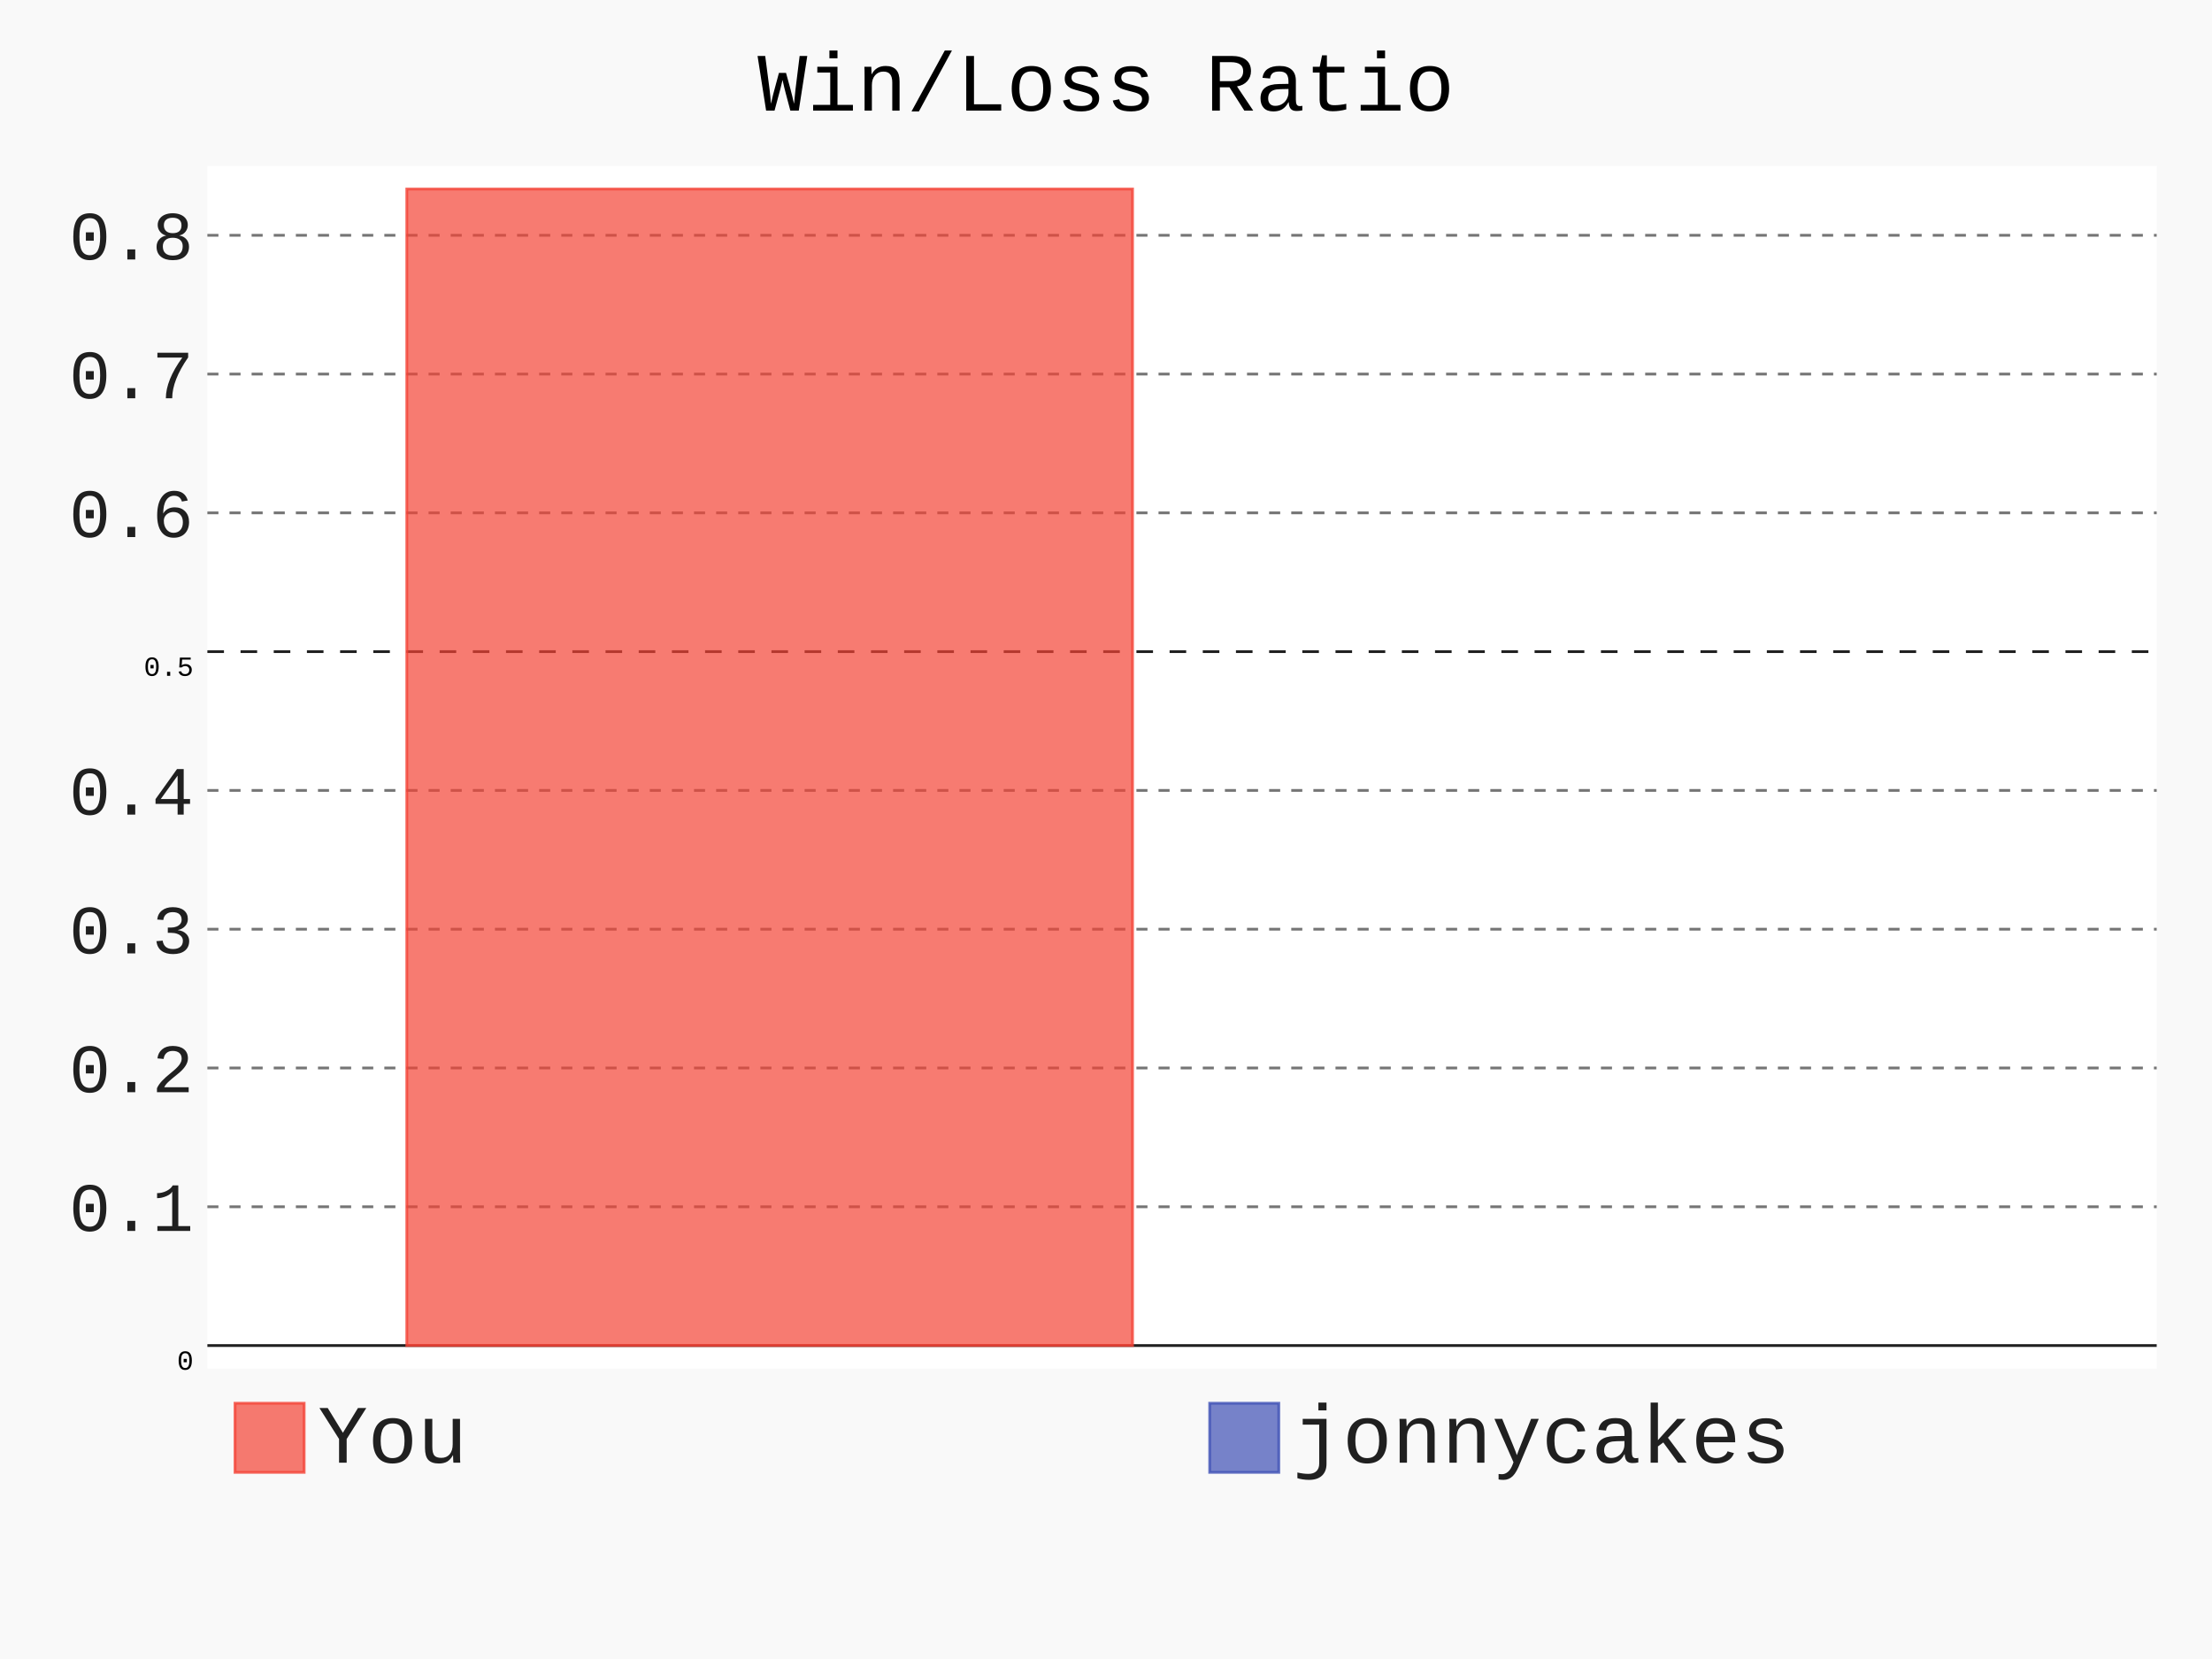
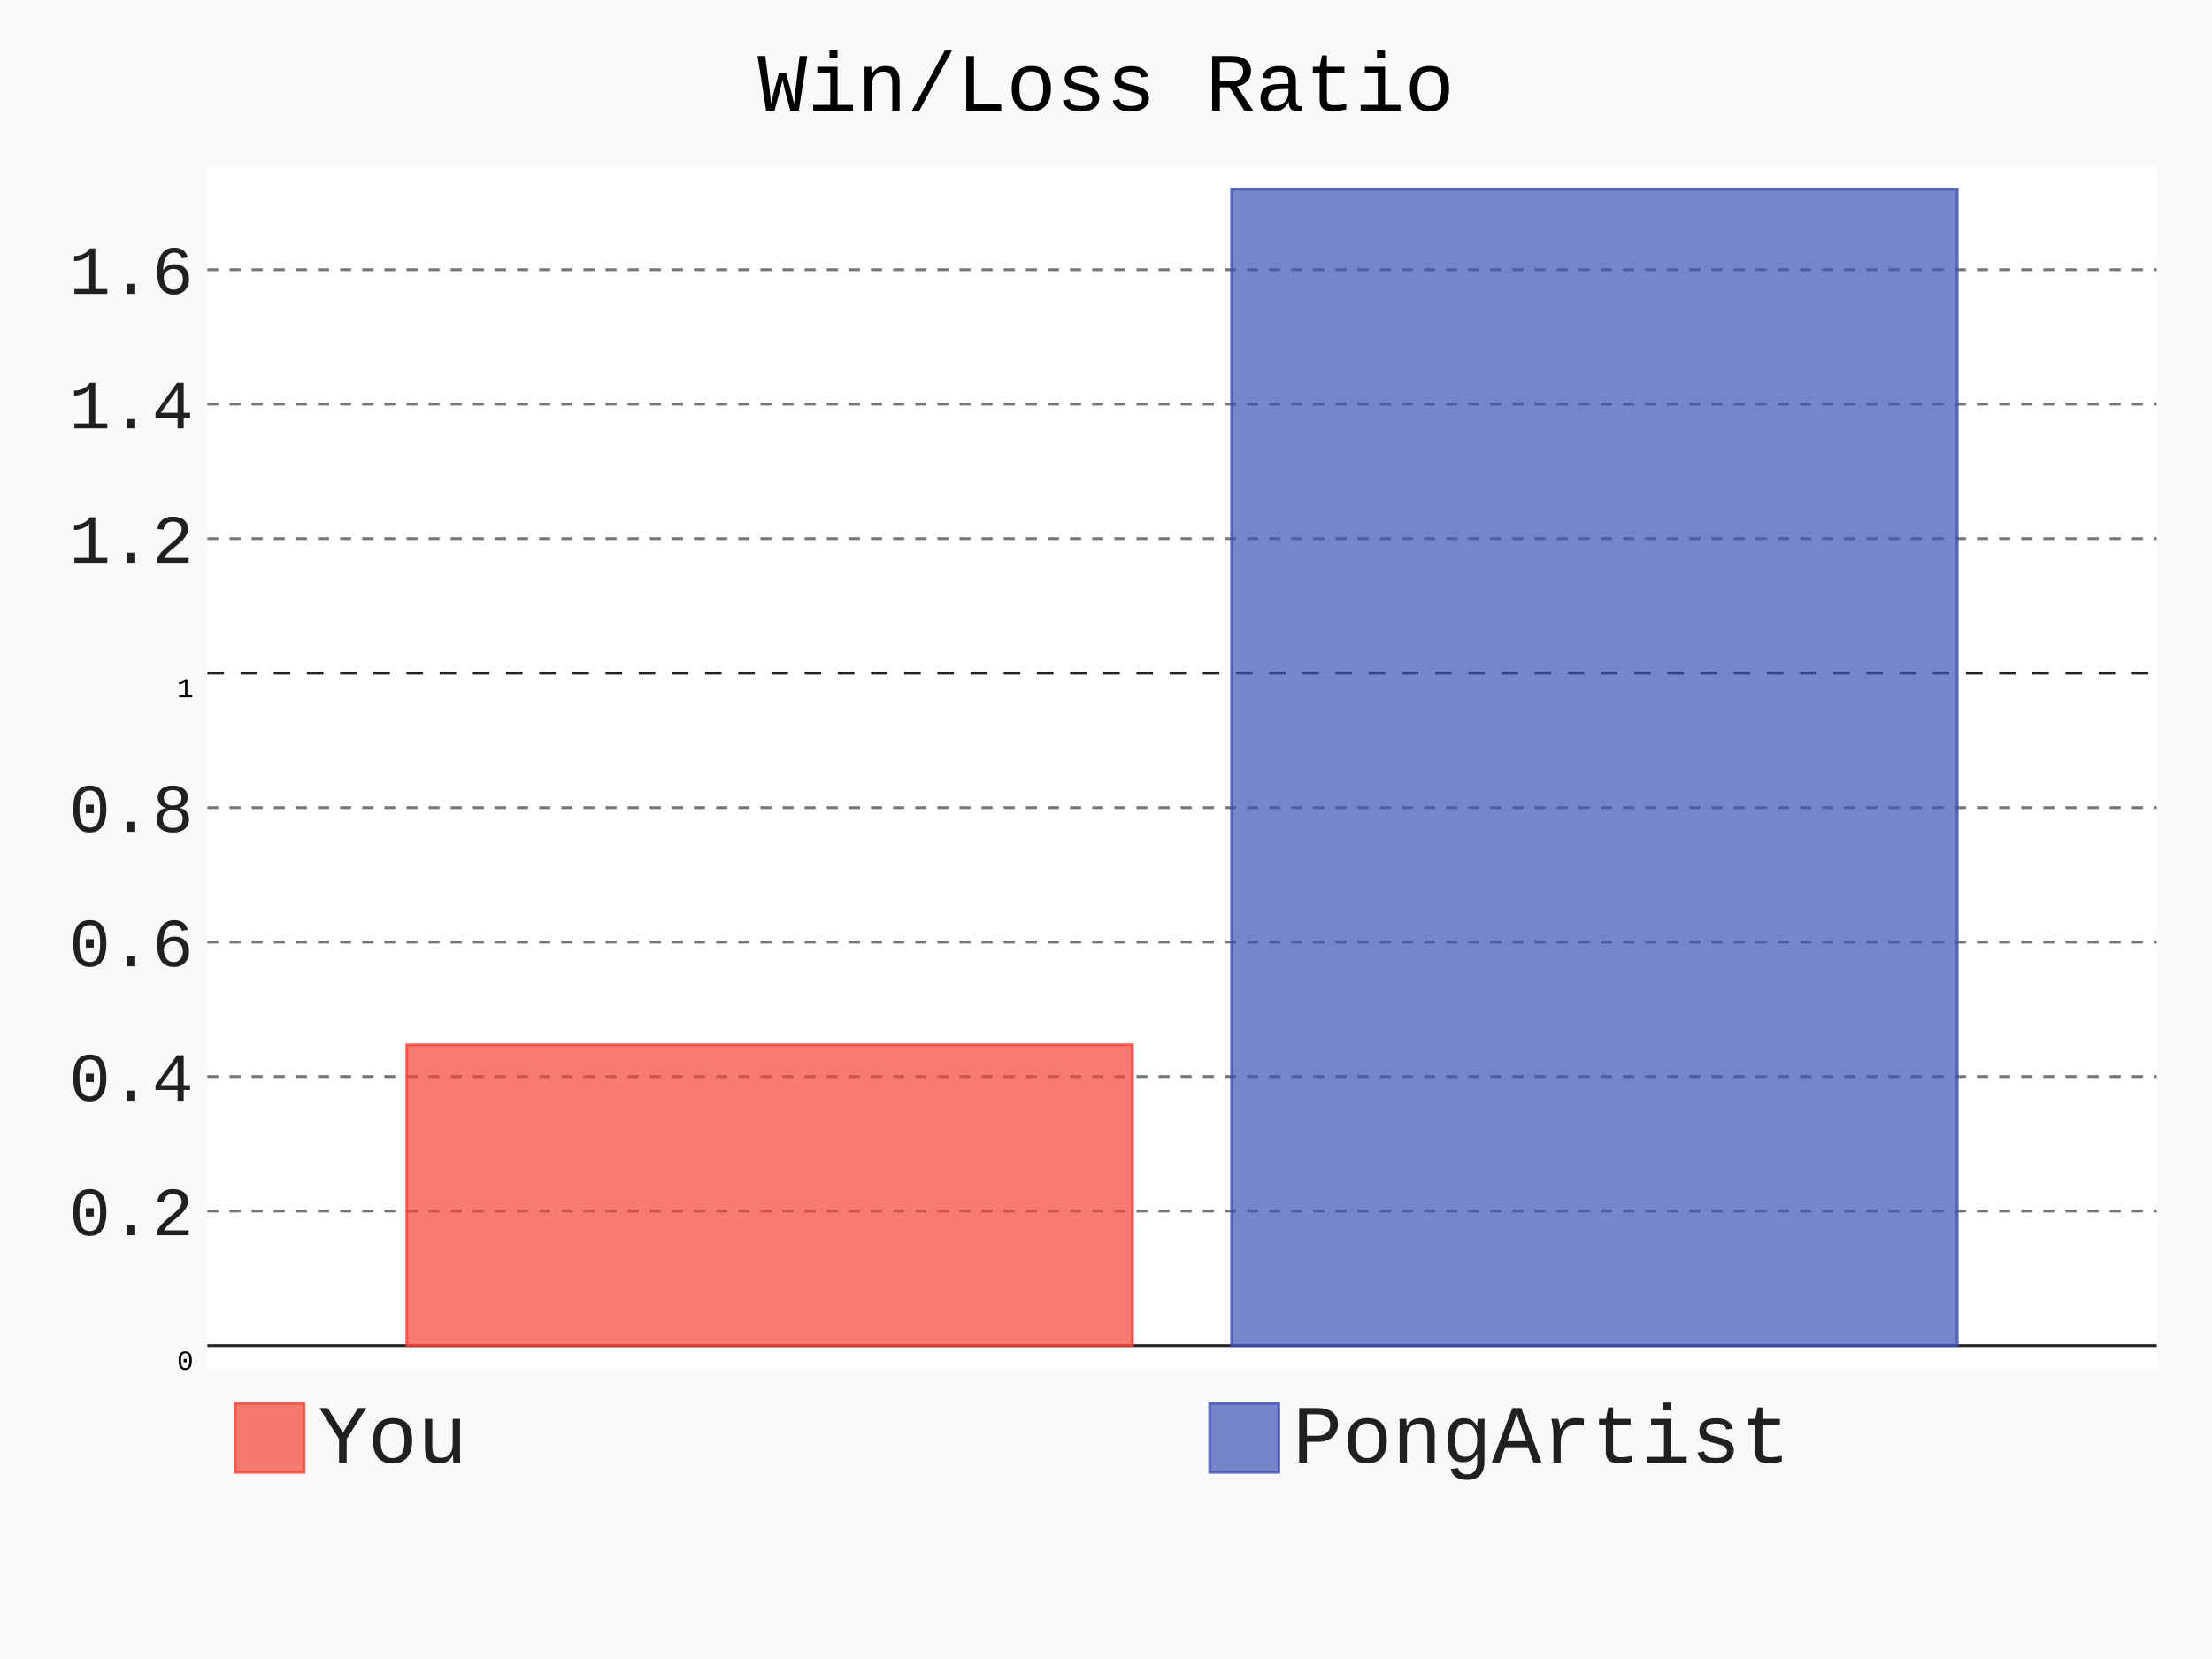
- <svg xmlns="http://www.w3.org/2000/svg" class="pygal-chart" id="chart-1cb35547-555d-45a2-b8f4-39037de9d5c8" viewBox="0 0 800 600">
+ <svg xmlns="http://www.w3.org/2000/svg" class="pygal-chart" id="chart-ad5802e7-3ecb-49b0-b014-d5be8b7d55d7" viewBox="0 0 800 600">
  <defs>
-     <style type="text/css">#chart-1cb35547-555d-45a2-b8f4-39037de9d5c8{-webkit-user-select:none;-webkit-font-smoothing:antialiased;font-family:Consolas,"Liberation Mono",Menlo,Courier,monospace}#chart-1cb35547-555d-45a2-b8f4-39037de9d5c8 .title{font-family:Consolas,"Liberation Mono",Menlo,Courier,monospace;font-size:30px}#chart-1cb35547-555d-45a2-b8f4-39037de9d5c8 .legends .legend text{font-family:Consolas,"Liberation Mono",Menlo,Courier,monospace;font-size:30px}#chart-1cb35547-555d-45a2-b8f4-39037de9d5c8 .axis text{font-family:Consolas,"Liberation Mono",Menlo,Courier,monospace;font-size:25px}#chart-1cb35547-555d-45a2-b8f4-39037de9d5c8 .axis text.major{font-family:Consolas,"Liberation Mono",Menlo,Courier,monospace;font-size:10px}#chart-1cb35547-555d-45a2-b8f4-39037de9d5c8 .text-overlay text.value{font-family:Consolas,"Liberation Mono",Menlo,Courier,monospace;font-size:16px}#chart-1cb35547-555d-45a2-b8f4-39037de9d5c8 .text-overlay text.label{font-family:Consolas,"Liberation Mono",Menlo,Courier,monospace;font-size:10px}#chart-1cb35547-555d-45a2-b8f4-39037de9d5c8 .tooltip{font-family:Consolas,"Liberation Mono",Menlo,Courier,monospace;font-size:30px}#chart-1cb35547-555d-45a2-b8f4-39037de9d5c8 text.no_data{font-family:Consolas,"Liberation Mono",Menlo,Courier,monospace;font-size:64px}
- #chart-1cb35547-555d-45a2-b8f4-39037de9d5c8{background-color:rgba(249,249,249,1)}#chart-1cb35547-555d-45a2-b8f4-39037de9d5c8 path,#chart-1cb35547-555d-45a2-b8f4-39037de9d5c8 line,#chart-1cb35547-555d-45a2-b8f4-39037de9d5c8 rect,#chart-1cb35547-555d-45a2-b8f4-39037de9d5c8 circle{-webkit-transition:150ms;-moz-transition:150ms;transition:150ms}#chart-1cb35547-555d-45a2-b8f4-39037de9d5c8 .graph &gt; .background{fill:rgba(249,249,249,1)}#chart-1cb35547-555d-45a2-b8f4-39037de9d5c8 .plot &gt; .background{fill:rgba(255,255,255,1)}#chart-1cb35547-555d-45a2-b8f4-39037de9d5c8 .graph{fill:rgba(0,0,0,.87)}#chart-1cb35547-555d-45a2-b8f4-39037de9d5c8 text.no_data{fill:rgba(0,0,0,1)}#chart-1cb35547-555d-45a2-b8f4-39037de9d5c8 .title{fill:rgba(0,0,0,1)}#chart-1cb35547-555d-45a2-b8f4-39037de9d5c8 .legends .legend text{fill:rgba(0,0,0,.87)}#chart-1cb35547-555d-45a2-b8f4-39037de9d5c8 .legends .legend:hover text{fill:rgba(0,0,0,1)}#chart-1cb35547-555d-45a2-b8f4-39037de9d5c8 .axis .line{stroke:rgba(0,0,0,1)}#chart-1cb35547-555d-45a2-b8f4-39037de9d5c8 .axis .guide.line{stroke:rgba(0,0,0,.54)}#chart-1cb35547-555d-45a2-b8f4-39037de9d5c8 .axis .major.line{stroke:rgba(0,0,0,.87)}#chart-1cb35547-555d-45a2-b8f4-39037de9d5c8 .axis text.major{fill:rgba(0,0,0,1)}#chart-1cb35547-555d-45a2-b8f4-39037de9d5c8 .axis.y .guides:hover .guide.line,#chart-1cb35547-555d-45a2-b8f4-39037de9d5c8 .line-graph .axis.x .guides:hover .guide.line,#chart-1cb35547-555d-45a2-b8f4-39037de9d5c8 .stackedline-graph .axis.x .guides:hover .guide.line,#chart-1cb35547-555d-45a2-b8f4-39037de9d5c8 .xy-graph .axis.x .guides:hover .guide.line{stroke:rgba(0,0,0,1)}#chart-1cb35547-555d-45a2-b8f4-39037de9d5c8 .axis .guides:hover text{fill:rgba(0,0,0,1)}#chart-1cb35547-555d-45a2-b8f4-39037de9d5c8 .reactive{fill-opacity:.7;stroke-opacity:.8}#chart-1cb35547-555d-45a2-b8f4-39037de9d5c8 .ci{stroke:rgba(0,0,0,.87)}#chart-1cb35547-555d-45a2-b8f4-39037de9d5c8 .reactive.active,#chart-1cb35547-555d-45a2-b8f4-39037de9d5c8 .active .reactive{fill-opacity:.8;stroke-opacity:.9;stroke-width:4}#chart-1cb35547-555d-45a2-b8f4-39037de9d5c8 .ci .reactive.active{stroke-width:1.5}#chart-1cb35547-555d-45a2-b8f4-39037de9d5c8 .series text{fill:rgba(0,0,0,1)}#chart-1cb35547-555d-45a2-b8f4-39037de9d5c8 .tooltip rect{fill:rgba(255,255,255,1);stroke:rgba(0,0,0,1);-webkit-transition:opacity 150ms;-moz-transition:opacity 150ms;transition:opacity 150ms}#chart-1cb35547-555d-45a2-b8f4-39037de9d5c8 .tooltip .label{fill:rgba(0,0,0,.87)}#chart-1cb35547-555d-45a2-b8f4-39037de9d5c8 .tooltip .label{fill:rgba(0,0,0,.87)}#chart-1cb35547-555d-45a2-b8f4-39037de9d5c8 .tooltip .legend{font-size:.8em;fill:rgba(0,0,0,.54)}#chart-1cb35547-555d-45a2-b8f4-39037de9d5c8 .tooltip .x_label{font-size:.6em;fill:rgba(0,0,0,1)}#chart-1cb35547-555d-45a2-b8f4-39037de9d5c8 .tooltip .xlink{font-size:.5em;text-decoration:underline}#chart-1cb35547-555d-45a2-b8f4-39037de9d5c8 .tooltip .value{font-size:1.5em}#chart-1cb35547-555d-45a2-b8f4-39037de9d5c8 .bound{font-size:.5em}#chart-1cb35547-555d-45a2-b8f4-39037de9d5c8 .max-value{font-size:.75em;fill:rgba(0,0,0,.54)}#chart-1cb35547-555d-45a2-b8f4-39037de9d5c8 .map-element{fill:rgba(255,255,255,1);stroke:rgba(0,0,0,.54) !important}#chart-1cb35547-555d-45a2-b8f4-39037de9d5c8 .map-element .reactive{fill-opacity:inherit;stroke-opacity:inherit}#chart-1cb35547-555d-45a2-b8f4-39037de9d5c8 .color-0,#chart-1cb35547-555d-45a2-b8f4-39037de9d5c8 .color-0 a:visited{stroke:#F44336;fill:#F44336}#chart-1cb35547-555d-45a2-b8f4-39037de9d5c8 .color-1,#chart-1cb35547-555d-45a2-b8f4-39037de9d5c8 .color-1 a:visited{stroke:#3F51B5;fill:#3F51B5}#chart-1cb35547-555d-45a2-b8f4-39037de9d5c8 .text-overlay .color-0 text{fill:black}#chart-1cb35547-555d-45a2-b8f4-39037de9d5c8 .text-overlay .color-1 text{fill:black}
- #chart-1cb35547-555d-45a2-b8f4-39037de9d5c8 text.no_data{text-anchor:middle}#chart-1cb35547-555d-45a2-b8f4-39037de9d5c8 .guide.line{fill:none}#chart-1cb35547-555d-45a2-b8f4-39037de9d5c8 .centered{text-anchor:middle}#chart-1cb35547-555d-45a2-b8f4-39037de9d5c8 .title{text-anchor:middle}#chart-1cb35547-555d-45a2-b8f4-39037de9d5c8 .legends .legend text{fill-opacity:1}#chart-1cb35547-555d-45a2-b8f4-39037de9d5c8 .axis.x text{text-anchor:middle}#chart-1cb35547-555d-45a2-b8f4-39037de9d5c8 .axis.x:not(.web) text[transform]{text-anchor:start}#chart-1cb35547-555d-45a2-b8f4-39037de9d5c8 .axis.x:not(.web) text[transform].backwards{text-anchor:end}#chart-1cb35547-555d-45a2-b8f4-39037de9d5c8 .axis.y text{text-anchor:end}#chart-1cb35547-555d-45a2-b8f4-39037de9d5c8 .axis.y text[transform].backwards{text-anchor:start}#chart-1cb35547-555d-45a2-b8f4-39037de9d5c8 .axis.y2 text{text-anchor:start}#chart-1cb35547-555d-45a2-b8f4-39037de9d5c8 .axis.y2 text[transform].backwards{text-anchor:end}#chart-1cb35547-555d-45a2-b8f4-39037de9d5c8 .axis .guide.line{stroke-dasharray:4,4}#chart-1cb35547-555d-45a2-b8f4-39037de9d5c8 .axis .major.guide.line{stroke-dasharray:6,6}#chart-1cb35547-555d-45a2-b8f4-39037de9d5c8 .horizontal .axis.y .guide.line,#chart-1cb35547-555d-45a2-b8f4-39037de9d5c8 .horizontal .axis.y2 .guide.line,#chart-1cb35547-555d-45a2-b8f4-39037de9d5c8 .vertical .axis.x .guide.line{opacity:0}#chart-1cb35547-555d-45a2-b8f4-39037de9d5c8 .horizontal .axis.always_show .guide.line,#chart-1cb35547-555d-45a2-b8f4-39037de9d5c8 .vertical .axis.always_show .guide.line{opacity:1 !important}#chart-1cb35547-555d-45a2-b8f4-39037de9d5c8 .axis.y .guides:hover .guide.line,#chart-1cb35547-555d-45a2-b8f4-39037de9d5c8 .axis.y2 .guides:hover .guide.line,#chart-1cb35547-555d-45a2-b8f4-39037de9d5c8 .axis.x .guides:hover .guide.line{opacity:1}#chart-1cb35547-555d-45a2-b8f4-39037de9d5c8 .axis .guides:hover text{opacity:1}#chart-1cb35547-555d-45a2-b8f4-39037de9d5c8 .nofill{fill:none}#chart-1cb35547-555d-45a2-b8f4-39037de9d5c8 .subtle-fill{fill-opacity:.2}#chart-1cb35547-555d-45a2-b8f4-39037de9d5c8 .dot{stroke-width:1px;fill-opacity:1}#chart-1cb35547-555d-45a2-b8f4-39037de9d5c8 .dot.active{stroke-width:5px}#chart-1cb35547-555d-45a2-b8f4-39037de9d5c8 .dot.negative{fill:transparent}#chart-1cb35547-555d-45a2-b8f4-39037de9d5c8 text,#chart-1cb35547-555d-45a2-b8f4-39037de9d5c8 tspan{stroke:none !important}#chart-1cb35547-555d-45a2-b8f4-39037de9d5c8 .series text.active{opacity:1}#chart-1cb35547-555d-45a2-b8f4-39037de9d5c8 .tooltip rect{fill-opacity:.95;stroke-width:.5}#chart-1cb35547-555d-45a2-b8f4-39037de9d5c8 .tooltip text{fill-opacity:1}#chart-1cb35547-555d-45a2-b8f4-39037de9d5c8 .showable{visibility:hidden}#chart-1cb35547-555d-45a2-b8f4-39037de9d5c8 .showable.shown{visibility:visible}#chart-1cb35547-555d-45a2-b8f4-39037de9d5c8 .gauge-background{fill:rgba(229,229,229,1);stroke:none}#chart-1cb35547-555d-45a2-b8f4-39037de9d5c8 .bg-lines{stroke:rgba(249,249,249,1);stroke-width:2px}</style>
+     <style type="text/css">#chart-ad5802e7-3ecb-49b0-b014-d5be8b7d55d7{-webkit-user-select:none;-webkit-font-smoothing:antialiased;font-family:Consolas,"Liberation Mono",Menlo,Courier,monospace}#chart-ad5802e7-3ecb-49b0-b014-d5be8b7d55d7 .title{font-family:Consolas,"Liberation Mono",Menlo,Courier,monospace;font-size:30px}#chart-ad5802e7-3ecb-49b0-b014-d5be8b7d55d7 .legends .legend text{font-family:Consolas,"Liberation Mono",Menlo,Courier,monospace;font-size:30px}#chart-ad5802e7-3ecb-49b0-b014-d5be8b7d55d7 .axis text{font-family:Consolas,"Liberation Mono",Menlo,Courier,monospace;font-size:25px}#chart-ad5802e7-3ecb-49b0-b014-d5be8b7d55d7 .axis text.major{font-family:Consolas,"Liberation Mono",Menlo,Courier,monospace;font-size:10px}#chart-ad5802e7-3ecb-49b0-b014-d5be8b7d55d7 .text-overlay text.value{font-family:Consolas,"Liberation Mono",Menlo,Courier,monospace;font-size:16px}#chart-ad5802e7-3ecb-49b0-b014-d5be8b7d55d7 .text-overlay text.label{font-family:Consolas,"Liberation Mono",Menlo,Courier,monospace;font-size:10px}#chart-ad5802e7-3ecb-49b0-b014-d5be8b7d55d7 .tooltip{font-family:Consolas,"Liberation Mono",Menlo,Courier,monospace;font-size:30px}#chart-ad5802e7-3ecb-49b0-b014-d5be8b7d55d7 text.no_data{font-family:Consolas,"Liberation Mono",Menlo,Courier,monospace;font-size:64px}
+ #chart-ad5802e7-3ecb-49b0-b014-d5be8b7d55d7{background-color:rgba(249,249,249,1)}#chart-ad5802e7-3ecb-49b0-b014-d5be8b7d55d7 path,#chart-ad5802e7-3ecb-49b0-b014-d5be8b7d55d7 line,#chart-ad5802e7-3ecb-49b0-b014-d5be8b7d55d7 rect,#chart-ad5802e7-3ecb-49b0-b014-d5be8b7d55d7 circle{-webkit-transition:150ms;-moz-transition:150ms;transition:150ms}#chart-ad5802e7-3ecb-49b0-b014-d5be8b7d55d7 .graph &gt; .background{fill:rgba(249,249,249,1)}#chart-ad5802e7-3ecb-49b0-b014-d5be8b7d55d7 .plot &gt; .background{fill:rgba(255,255,255,1)}#chart-ad5802e7-3ecb-49b0-b014-d5be8b7d55d7 .graph{fill:rgba(0,0,0,.87)}#chart-ad5802e7-3ecb-49b0-b014-d5be8b7d55d7 text.no_data{fill:rgba(0,0,0,1)}#chart-ad5802e7-3ecb-49b0-b014-d5be8b7d55d7 .title{fill:rgba(0,0,0,1)}#chart-ad5802e7-3ecb-49b0-b014-d5be8b7d55d7 .legends .legend text{fill:rgba(0,0,0,.87)}#chart-ad5802e7-3ecb-49b0-b014-d5be8b7d55d7 .legends .legend:hover text{fill:rgba(0,0,0,1)}#chart-ad5802e7-3ecb-49b0-b014-d5be8b7d55d7 .axis .line{stroke:rgba(0,0,0,1)}#chart-ad5802e7-3ecb-49b0-b014-d5be8b7d55d7 .axis .guide.line{stroke:rgba(0,0,0,.54)}#chart-ad5802e7-3ecb-49b0-b014-d5be8b7d55d7 .axis .major.line{stroke:rgba(0,0,0,.87)}#chart-ad5802e7-3ecb-49b0-b014-d5be8b7d55d7 .axis text.major{fill:rgba(0,0,0,1)}#chart-ad5802e7-3ecb-49b0-b014-d5be8b7d55d7 .axis.y .guides:hover .guide.line,#chart-ad5802e7-3ecb-49b0-b014-d5be8b7d55d7 .line-graph .axis.x .guides:hover .guide.line,#chart-ad5802e7-3ecb-49b0-b014-d5be8b7d55d7 .stackedline-graph .axis.x .guides:hover .guide.line,#chart-ad5802e7-3ecb-49b0-b014-d5be8b7d55d7 .xy-graph .axis.x .guides:hover .guide.line{stroke:rgba(0,0,0,1)}#chart-ad5802e7-3ecb-49b0-b014-d5be8b7d55d7 .axis .guides:hover text{fill:rgba(0,0,0,1)}#chart-ad5802e7-3ecb-49b0-b014-d5be8b7d55d7 .reactive{fill-opacity:.7;stroke-opacity:.8}#chart-ad5802e7-3ecb-49b0-b014-d5be8b7d55d7 .ci{stroke:rgba(0,0,0,.87)}#chart-ad5802e7-3ecb-49b0-b014-d5be8b7d55d7 .reactive.active,#chart-ad5802e7-3ecb-49b0-b014-d5be8b7d55d7 .active .reactive{fill-opacity:.8;stroke-opacity:.9;stroke-width:4}#chart-ad5802e7-3ecb-49b0-b014-d5be8b7d55d7 .ci .reactive.active{stroke-width:1.5}#chart-ad5802e7-3ecb-49b0-b014-d5be8b7d55d7 .series text{fill:rgba(0,0,0,1)}#chart-ad5802e7-3ecb-49b0-b014-d5be8b7d55d7 .tooltip rect{fill:rgba(255,255,255,1);stroke:rgba(0,0,0,1);-webkit-transition:opacity 150ms;-moz-transition:opacity 150ms;transition:opacity 150ms}#chart-ad5802e7-3ecb-49b0-b014-d5be8b7d55d7 .tooltip .label{fill:rgba(0,0,0,.87)}#chart-ad5802e7-3ecb-49b0-b014-d5be8b7d55d7 .tooltip .label{fill:rgba(0,0,0,.87)}#chart-ad5802e7-3ecb-49b0-b014-d5be8b7d55d7 .tooltip .legend{font-size:.8em;fill:rgba(0,0,0,.54)}#chart-ad5802e7-3ecb-49b0-b014-d5be8b7d55d7 .tooltip .x_label{font-size:.6em;fill:rgba(0,0,0,1)}#chart-ad5802e7-3ecb-49b0-b014-d5be8b7d55d7 .tooltip .xlink{font-size:.5em;text-decoration:underline}#chart-ad5802e7-3ecb-49b0-b014-d5be8b7d55d7 .tooltip .value{font-size:1.5em}#chart-ad5802e7-3ecb-49b0-b014-d5be8b7d55d7 .bound{font-size:.5em}#chart-ad5802e7-3ecb-49b0-b014-d5be8b7d55d7 .max-value{font-size:.75em;fill:rgba(0,0,0,.54)}#chart-ad5802e7-3ecb-49b0-b014-d5be8b7d55d7 .map-element{fill:rgba(255,255,255,1);stroke:rgba(0,0,0,.54) !important}#chart-ad5802e7-3ecb-49b0-b014-d5be8b7d55d7 .map-element .reactive{fill-opacity:inherit;stroke-opacity:inherit}#chart-ad5802e7-3ecb-49b0-b014-d5be8b7d55d7 .color-0,#chart-ad5802e7-3ecb-49b0-b014-d5be8b7d55d7 .color-0 a:visited{stroke:#F44336;fill:#F44336}#chart-ad5802e7-3ecb-49b0-b014-d5be8b7d55d7 .color-1,#chart-ad5802e7-3ecb-49b0-b014-d5be8b7d55d7 .color-1 a:visited{stroke:#3F51B5;fill:#3F51B5}#chart-ad5802e7-3ecb-49b0-b014-d5be8b7d55d7 .text-overlay .color-0 text{fill:black}#chart-ad5802e7-3ecb-49b0-b014-d5be8b7d55d7 .text-overlay .color-1 text{fill:black}
+ #chart-ad5802e7-3ecb-49b0-b014-d5be8b7d55d7 text.no_data{text-anchor:middle}#chart-ad5802e7-3ecb-49b0-b014-d5be8b7d55d7 .guide.line{fill:none}#chart-ad5802e7-3ecb-49b0-b014-d5be8b7d55d7 .centered{text-anchor:middle}#chart-ad5802e7-3ecb-49b0-b014-d5be8b7d55d7 .title{text-anchor:middle}#chart-ad5802e7-3ecb-49b0-b014-d5be8b7d55d7 .legends .legend text{fill-opacity:1}#chart-ad5802e7-3ecb-49b0-b014-d5be8b7d55d7 .axis.x text{text-anchor:middle}#chart-ad5802e7-3ecb-49b0-b014-d5be8b7d55d7 .axis.x:not(.web) text[transform]{text-anchor:start}#chart-ad5802e7-3ecb-49b0-b014-d5be8b7d55d7 .axis.x:not(.web) text[transform].backwards{text-anchor:end}#chart-ad5802e7-3ecb-49b0-b014-d5be8b7d55d7 .axis.y text{text-anchor:end}#chart-ad5802e7-3ecb-49b0-b014-d5be8b7d55d7 .axis.y text[transform].backwards{text-anchor:start}#chart-ad5802e7-3ecb-49b0-b014-d5be8b7d55d7 .axis.y2 text{text-anchor:start}#chart-ad5802e7-3ecb-49b0-b014-d5be8b7d55d7 .axis.y2 text[transform].backwards{text-anchor:end}#chart-ad5802e7-3ecb-49b0-b014-d5be8b7d55d7 .axis .guide.line{stroke-dasharray:4,4}#chart-ad5802e7-3ecb-49b0-b014-d5be8b7d55d7 .axis .major.guide.line{stroke-dasharray:6,6}#chart-ad5802e7-3ecb-49b0-b014-d5be8b7d55d7 .horizontal .axis.y .guide.line,#chart-ad5802e7-3ecb-49b0-b014-d5be8b7d55d7 .horizontal .axis.y2 .guide.line,#chart-ad5802e7-3ecb-49b0-b014-d5be8b7d55d7 .vertical .axis.x .guide.line{opacity:0}#chart-ad5802e7-3ecb-49b0-b014-d5be8b7d55d7 .horizontal .axis.always_show .guide.line,#chart-ad5802e7-3ecb-49b0-b014-d5be8b7d55d7 .vertical .axis.always_show .guide.line{opacity:1 !important}#chart-ad5802e7-3ecb-49b0-b014-d5be8b7d55d7 .axis.y .guides:hover .guide.line,#chart-ad5802e7-3ecb-49b0-b014-d5be8b7d55d7 .axis.y2 .guides:hover .guide.line,#chart-ad5802e7-3ecb-49b0-b014-d5be8b7d55d7 .axis.x .guides:hover .guide.line{opacity:1}#chart-ad5802e7-3ecb-49b0-b014-d5be8b7d55d7 .axis .guides:hover text{opacity:1}#chart-ad5802e7-3ecb-49b0-b014-d5be8b7d55d7 .nofill{fill:none}#chart-ad5802e7-3ecb-49b0-b014-d5be8b7d55d7 .subtle-fill{fill-opacity:.2}#chart-ad5802e7-3ecb-49b0-b014-d5be8b7d55d7 .dot{stroke-width:1px;fill-opacity:1}#chart-ad5802e7-3ecb-49b0-b014-d5be8b7d55d7 .dot.active{stroke-width:5px}#chart-ad5802e7-3ecb-49b0-b014-d5be8b7d55d7 .dot.negative{fill:transparent}#chart-ad5802e7-3ecb-49b0-b014-d5be8b7d55d7 text,#chart-ad5802e7-3ecb-49b0-b014-d5be8b7d55d7 tspan{stroke:none !important}#chart-ad5802e7-3ecb-49b0-b014-d5be8b7d55d7 .series text.active{opacity:1}#chart-ad5802e7-3ecb-49b0-b014-d5be8b7d55d7 .tooltip rect{fill-opacity:.95;stroke-width:.5}#chart-ad5802e7-3ecb-49b0-b014-d5be8b7d55d7 .tooltip text{fill-opacity:1}#chart-ad5802e7-3ecb-49b0-b014-d5be8b7d55d7 .showable{visibility:hidden}#chart-ad5802e7-3ecb-49b0-b014-d5be8b7d55d7 .showable.shown{visibility:visible}#chart-ad5802e7-3ecb-49b0-b014-d5be8b7d55d7 .gauge-background{fill:rgba(229,229,229,1);stroke:none}#chart-ad5802e7-3ecb-49b0-b014-d5be8b7d55d7 .bg-lines{stroke:rgba(249,249,249,1);stroke-width:2px}</style>
  </defs>
  <g class="graph bar-graph vertical">
    <rect class="background" height="600" width="800" x="0" y="0" />
    <g class="plot" transform="translate(75, 60)">
      <rect class="background" height="435.0" width="705.0" x="0" y="0" />
      <g class="axis y always_show">
        <g class="guides">
          <path class="axis major line" d="M0 426.635 h705" />
          <text class="major" x="-5" y="435.385">0</text>
        </g>
        <g class="guides">
-           <path class="guide line" d="M0 376.442 h705" />
-           <text class="" x="-5" y="385.192">0.1</text>
+           <path class="guide line" d="M0 377.999 h705" />
+           <text class="" x="-5" y="386.749">0.2</text>
        </g>
        <g class="guides">
-           <path class="guide line" d="M0 326.25 h705" />
-           <text class="" x="-5" y="335.0">0.2</text>
+           <path class="guide line" d="M0 329.363 h705" />
+           <text class="" x="-5" y="338.113">0.4</text>
        </g>
        <g class="guides">
-           <path class="guide line" d="M0 276.058 h705" />
-           <text class="" x="-5" y="284.808">0.3</text>
+           <path class="guide line" d="M0 280.727 h705" />
+           <text class="" x="-5" y="289.477">0.6</text>
        </g>
        <g class="guides">
-           <path class="guide line" d="M0 225.865 h705" />
-           <text class="" x="-5" y="234.615">0.4</text>
+           <path class="guide line" d="M0 232.091 h705" />
+           <text class="" x="-5" y="240.841">0.8</text>
        </g>
        <g class="guides">
-           <path class="major guide line" d="M0 175.673 h705" />
-           <text class="major" x="-5" y="184.423">0.5</text>
+           <path class="major guide line" d="M0 183.455 h705" />
+           <text class="major" x="-5" y="192.205">1</text>
        </g>
        <g class="guides">
-           <path class="guide line" d="M0 125.481 h705" />
-           <text class="" x="-5" y="134.231">0.6</text>
+           <path class="guide line" d="M0 134.819 h705" />
+           <text class="" x="-5" y="143.569">1.2</text>
        </g>
        <g class="guides">
-           <path class="guide line" d="M0 75.288 h705" />
-           <text class="" x="-5" y="84.038">0.7</text>
+           <path class="guide line" d="M0 86.183 h705" />
+           <text class="" x="-5" y="94.933">1.4</text>
        </g>
        <g class="guides">
-           <path class="guide line" d="M0 25.096 h705" />
-           <text class="" x="-5" y="33.846">0.8</text>
+           <path class="guide line" d="M0 37.547 h705" />
+           <text class="" x="-5" y="46.297">1.6</text>
        </g>
      </g>
      <g class="series serie-0 color-0">
        <g class="bars">
          <g class="bar">
-             <rect class="rect reactive tooltip-trigger" height="418.269" rx="0" ry="0" width="262.477" x="72.127" y="8.365" />
+             <rect class="rect reactive tooltip-trigger" height="108.791" rx="0" ry="0" width="262.477" x="72.127" y="317.844" />
          </g>
        </g>
      </g>
      <g class="series serie-1 color-1">
        <g class="bars">
          <g class="bar">
-             <rect class="rect reactive tooltip-trigger" height="0.0" rx="0" ry="0" width="262.477" x="370.396" y="426.635" />
+             <rect class="rect reactive tooltip-trigger" height="418.269" rx="0" ry="0" width="262.477" x="370.396" y="8.365" />
          </g>
        </g>
      </g>
    </g>
    <g class="titles">
      <text class="title plot_title" x="400.0" y="40">Win/Loss Ratio</text>
    </g>
    <g class="plot overlay" transform="translate(75, 60)">
      <g class="series serie-0 color-0" />
      <g class="series serie-1 color-1" />
    </g>
    <g class="plot text-overlay" transform="translate(75, 60)">
      <g class="series serie-0 color-0" />
      <g class="series serie-1 color-1" />
    </g>
    <g class="plot tooltip-overlay" transform="translate(75, 60)">
      <g class="tooltip" style="opacity: 0" transform="translate(0 0)">
        <rect class="tooltip-box" height="0" rx="0" ry="0" width="0" />
        <g class="text" />
      </g>
    </g>
    <g class="legends" transform="translate(85, 505)">
      <g class="legend reactive activate-serie" id="activate-serie-0">
        <rect class="color-0 reactive" height="25" width="25" x="0.0" y="2.5" />
        <text x="30.0" y="24.0">You</text>
      </g>
      <g class="legend reactive activate-serie" id="activate-serie-1">
        <rect class="color-1 reactive" height="25" width="25" x="352.5" y="2.5" />
-         <text x="382.5" y="24.0">jonnycakes</text>
+         <text x="382.5" y="24.0">PongArtist</text>
      </g>
    </g>
  </g>
</svg>
